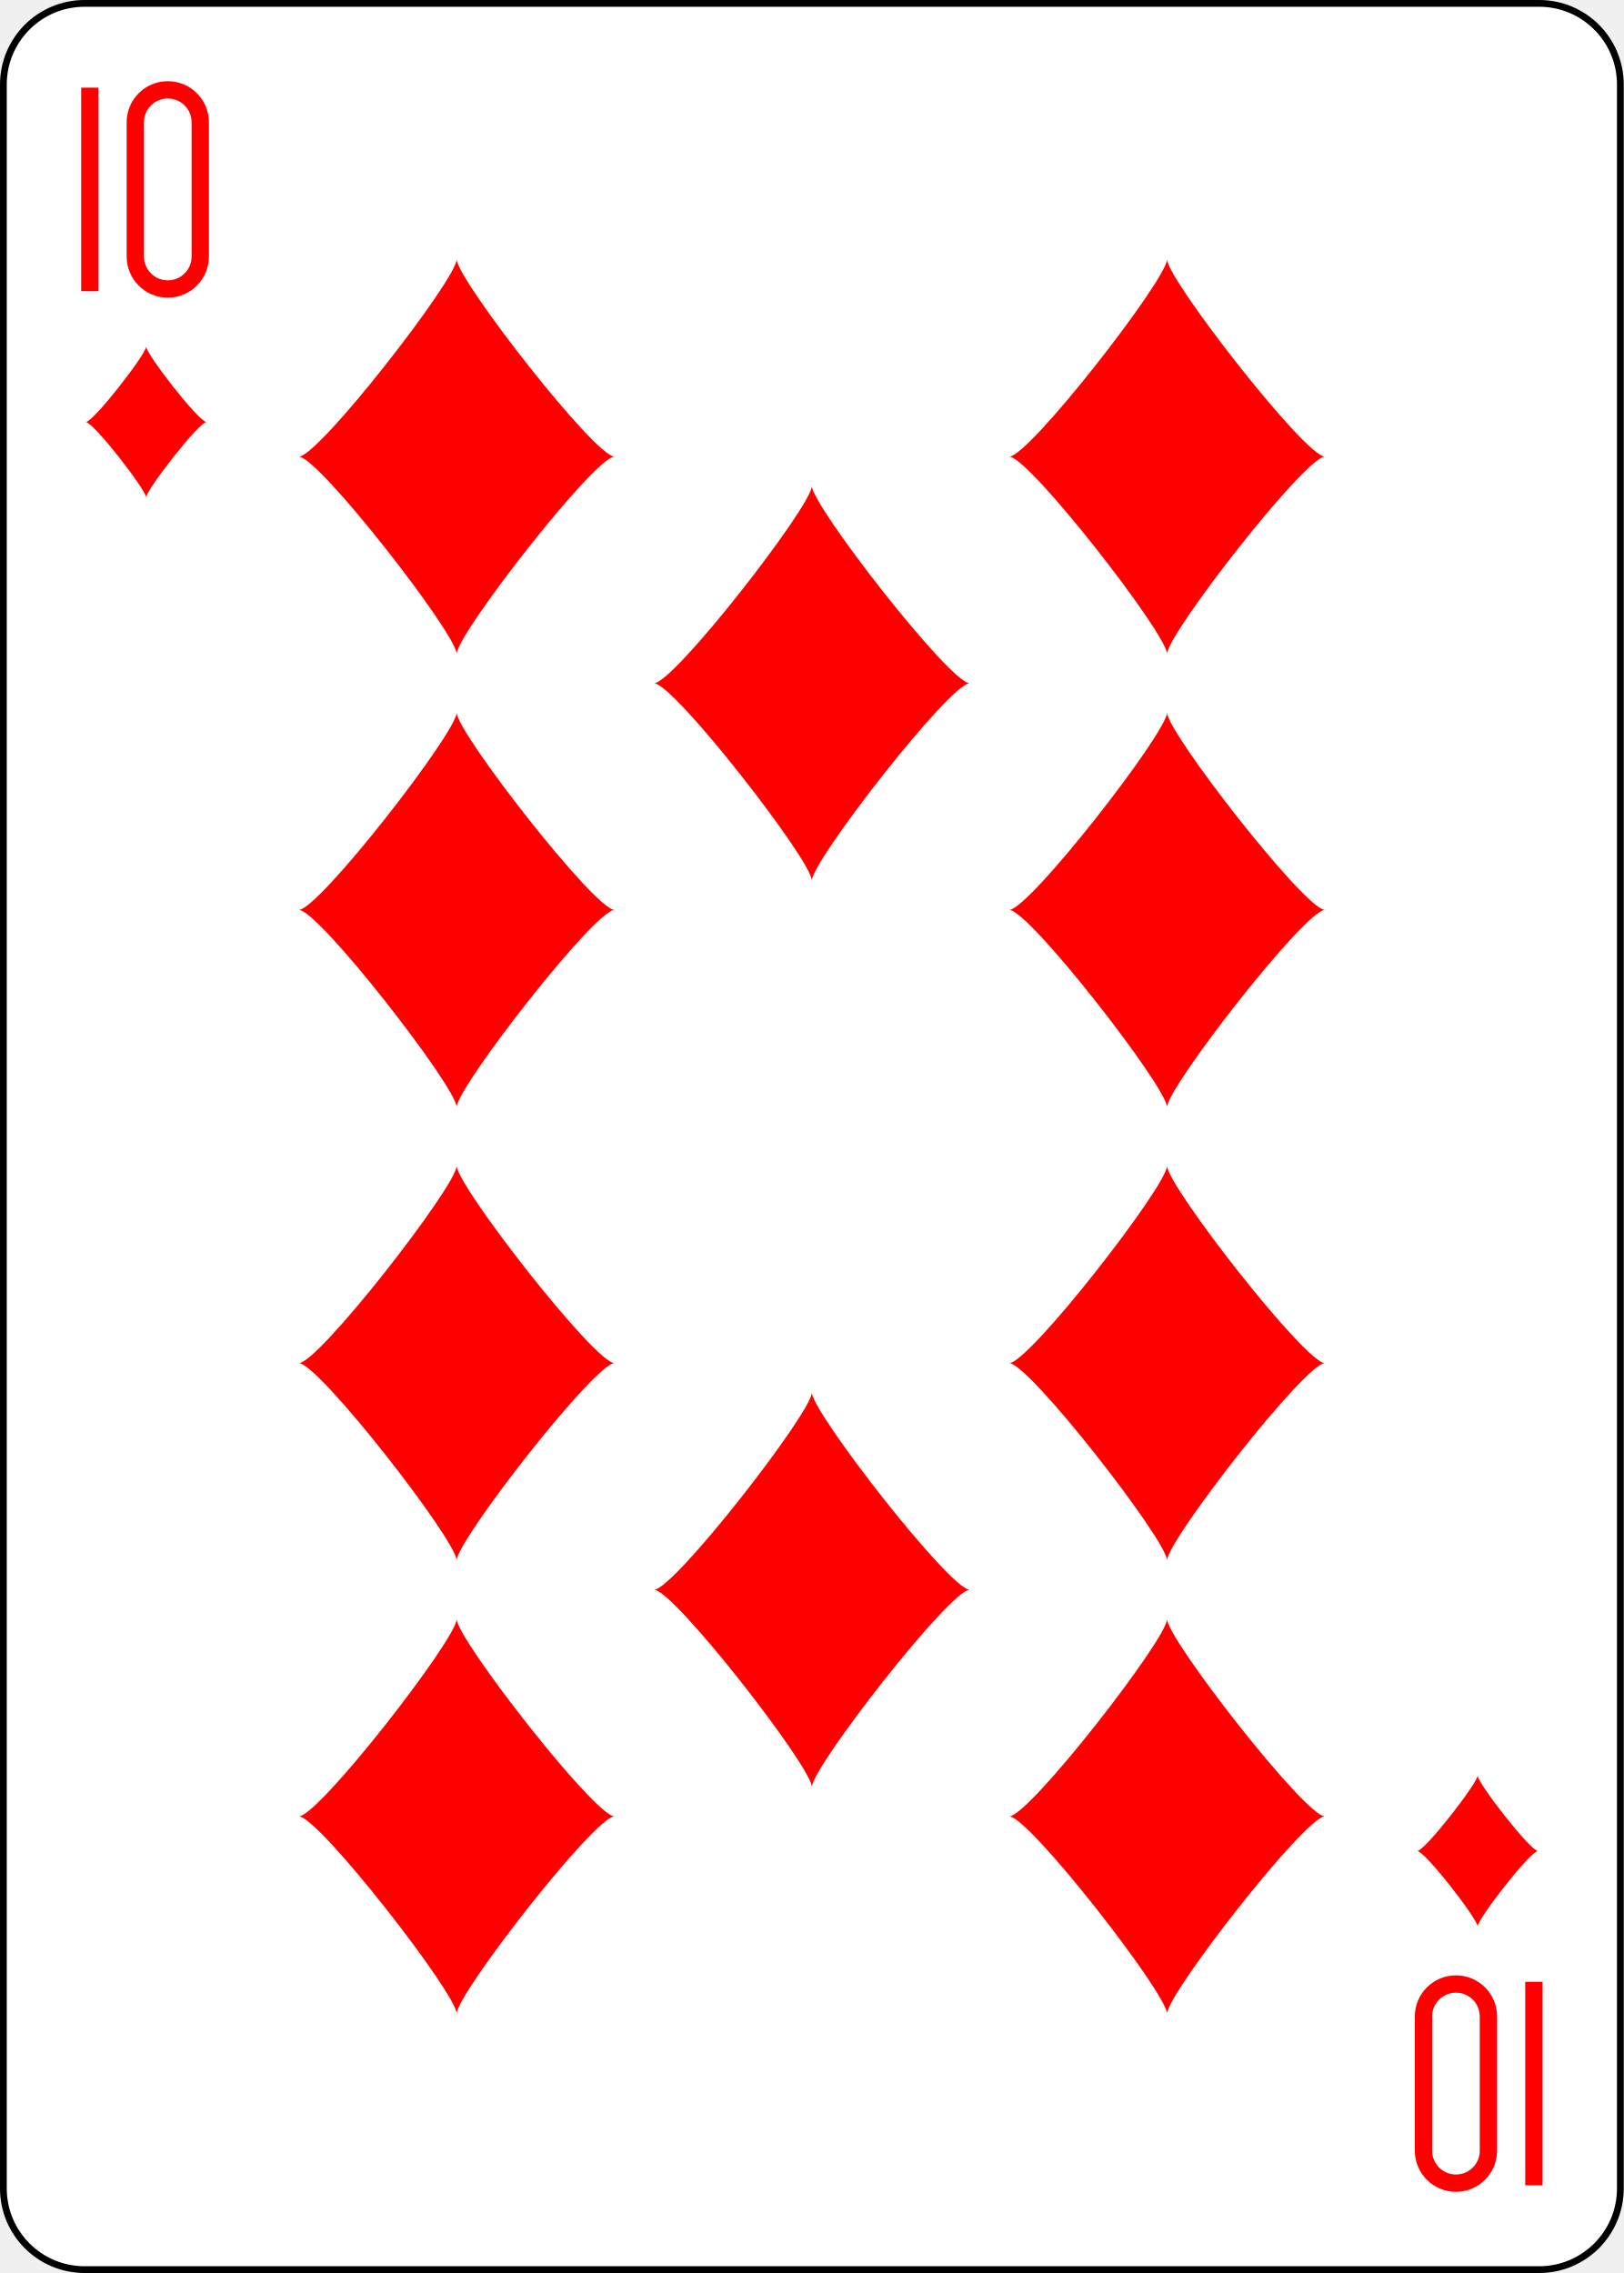
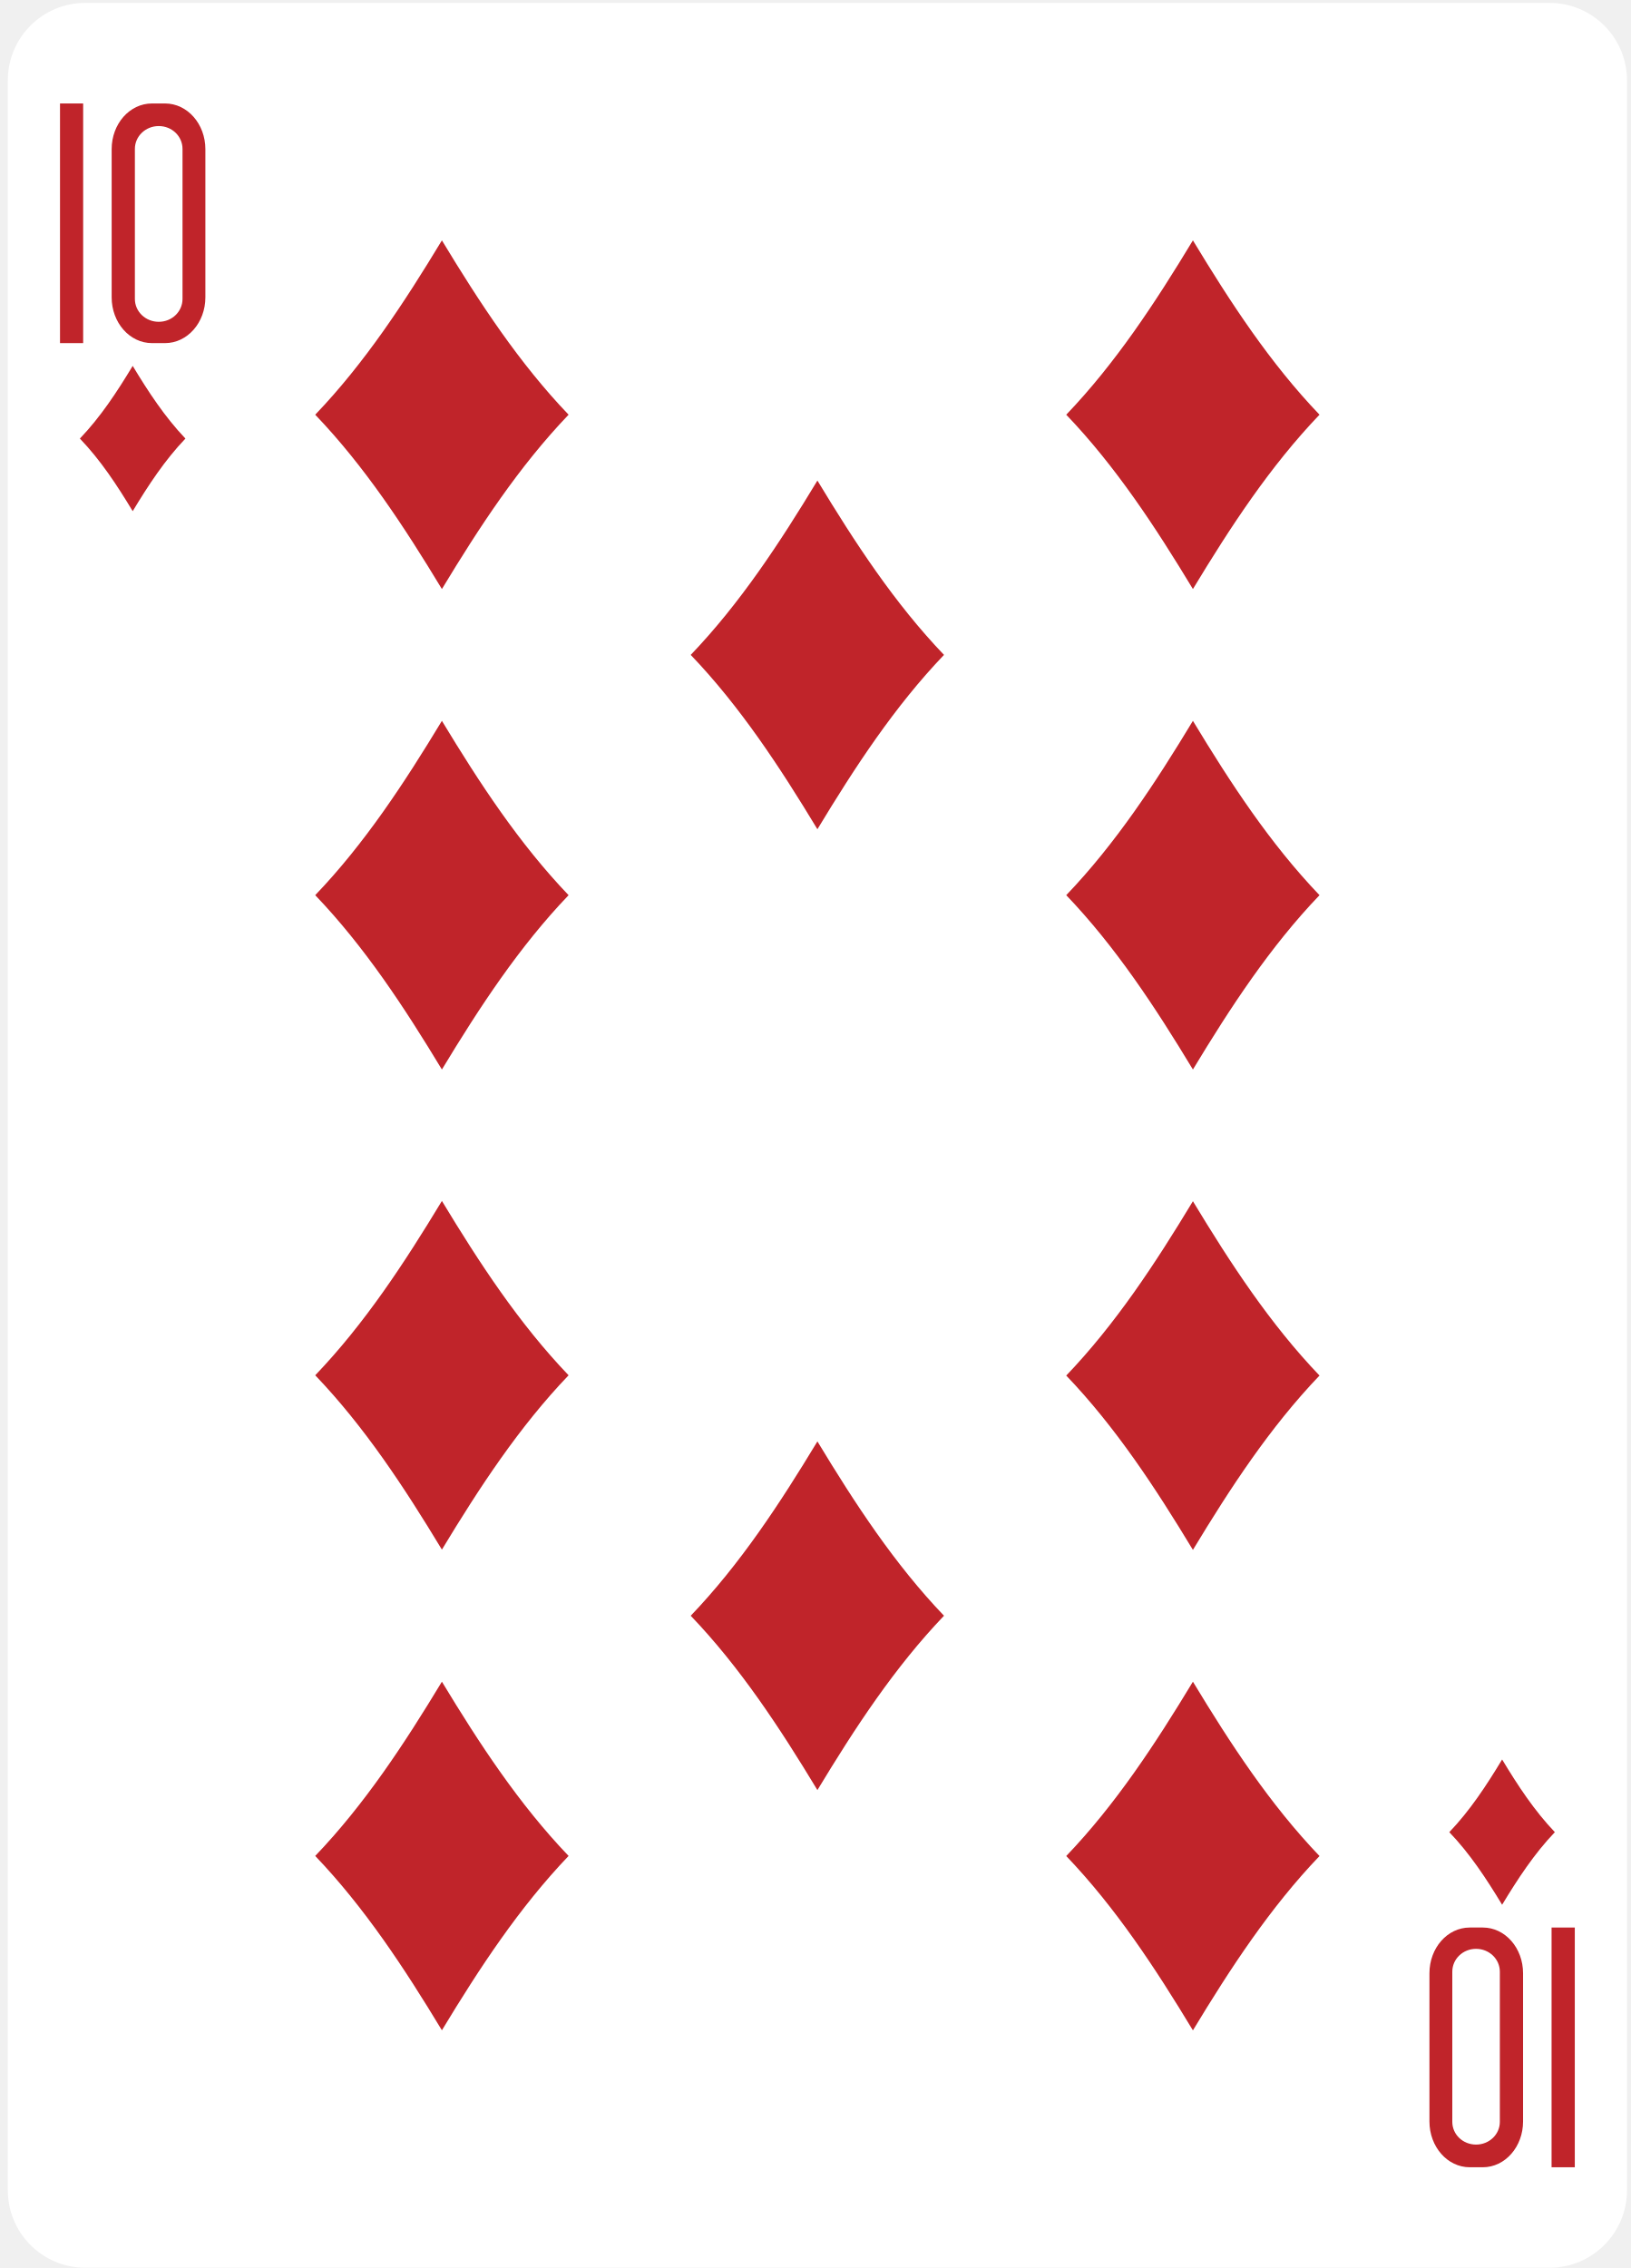
- <svg xmlns="http://www.w3.org/2000/svg" xmlns:xlink="http://www.w3.org/1999/xlink" class="card" face="TD" height="3.5in" preserveAspectRatio="none" viewBox="-120 -168 240 336" width="2.5in">
-   <defs>
-     <symbol id="SDT" viewBox="-600 -600 1200 1200" preserveAspectRatio="xMinYMid">
-       <path d="M-400 0C-350 0 0 -450 0 -500C0 -450 350 0 400 0C350 0 0 450 0 500C0 450 -350 0 -400 0Z" fill="red" />
-     </symbol>
-     <symbol id="VDT" viewBox="-500 -500 1000 1000" preserveAspectRatio="xMinYMid">
-       <path d="M-260 430L-260 -430M-50 0L-50 -310A150 150 0 0 1 250 -310L250 310A150 150 0 0 1 -50 310Z" stroke="red" stroke-width="80" stroke-linecap="square" stroke-miterlimit="1.5" fill="none" />
-     </symbol>
-   </defs>
-   <rect width="239" height="335" x="-119.5" y="-167.5" rx="12" ry="12" fill="white" stroke="black" />
-   <use xlink:href="#VDT" height="32" width="32" x="-114.4" y="-156" />
-   <use xlink:href="#SDT" height="26.769" width="26.769" x="-111.784" y="-119" />
-   <use xlink:href="#SDT" height="70" width="70" x="-87.501" y="-135.501" />
-   <use xlink:href="#SDT" height="70" width="70" x="17.501" y="-135.501" />
-   <use xlink:href="#SDT" height="70" width="70" x="-87.501" y="-68.5" />
-   <use xlink:href="#SDT" height="70" width="70" x="17.501" y="-68.5" />
-   <use xlink:href="#SDT" height="70" width="70" x="-35" y="-102" />
-   <g transform="rotate(180)">
-     <use xlink:href="#VDT" height="32" width="32" x="-114.4" y="-156" />
-     <use xlink:href="#SDT" height="26.769" width="26.769" x="-111.784" y="-119" />
-     <use xlink:href="#SDT" height="70" width="70" x="-87.501" y="-135.501" />
-     <use xlink:href="#SDT" height="70" width="70" x="17.501" y="-135.501" />
-     <use xlink:href="#SDT" height="70" width="70" x="-87.501" y="-68.5" />
-     <use xlink:href="#SDT" height="70" width="70" x="17.501" y="-68.5" />
-     <use xlink:href="#SDT" height="70" width="70" x="-35" y="-102" />
+ <svg xmlns="http://www.w3.org/2000/svg" width="179px" height="249px" viewBox="0 0 179 249" version="1.1">
+   <defs />
+   <g id="Page-1" stroke="none" stroke-width="1" fill="none" fill-rule="evenodd">
+     <path d="M9.36,0.32 L170.14,0.32 C174.83,0.32 178.64,4.13 178.64,8.82 L178.64,240.47 C178.64,245.16 174.83,248.97 170.14,248.97 L9.36,248.97 C4.66,248.97 0.86,245.16 0.86,240.47 L0.86,8.82 C0.86,4.13 4.66,0.32 9.36,0.32" id="Fill-560" fill="#FFFFFF" />
+     <path d="M14.57,56.12 C12.85,53.27 11.04,50.51 8.77,48.15 C11.04,45.78 12.85,43.02 14.57,40.17 C16.29,43.02 18.1,45.78 20.36,48.15 C18.1,50.51 16.29,53.27 14.57,56.12" id="Fill-562" fill="#C0242A" />
+     <path d="M130.98,64.67 C126.85,57.84 122.5,51.2 117.07,45.53 C122.5,39.86 126.85,33.22 130.98,26.39 C135.11,33.22 139.45,39.86 144.88,45.53 C139.45,51.2 135.11,57.84 130.98,64.67" id="Fill-563" fill="#C0242A" />
+     <path d="M164.93,209.12 C163.21,206.28 161.4,203.51 159.13,201.15 C161.4,198.78 163.21,196.02 164.93,193.17 C166.65,196.02 168.46,198.78 170.72,201.15 C168.46,203.51 166.65,206.28 164.93,209.12" id="Fill-564" fill="#C0242A" />
+     <path d="M48.52,64.67 C44.39,57.84 40.04,51.2 34.61,45.53 C40.04,39.86 44.39,33.22 48.52,26.39 C52.65,33.22 57,39.86 62.43,45.53 C57,51.2 52.65,57.84 48.52,64.67" id="Fill-565" fill="#C0242A" />
+     <path d="M130.98,117.42 C126.85,110.59 122.5,103.95 117.07,98.28 C122.5,92.61 126.85,85.97 130.98,79.14 C135.11,85.97 139.45,92.61 144.88,98.28 C139.45,103.95 135.11,110.59 130.98,117.42" id="Fill-566" fill="#C0242A" />
+     <path d="M48.52,117.42 C44.39,110.59 40.04,103.95 34.61,98.28 C40.04,92.61 44.39,85.97 48.52,79.14 C52.65,85.97 57,92.61 62.43,98.28 C57,103.95 52.65,110.59 48.52,117.42" id="Fill-567" fill="#C0242A" />
+     <path d="M89.75,91.04 C85.62,84.21 81.27,77.57 75.84,71.9 C81.27,66.23 85.62,59.59 89.75,52.76 C93.88,59.59 98.22,66.23 103.65,71.9 C98.22,77.57 93.88,84.21 89.75,91.04" id="Fill-568" fill="#C0242A" />
+     <path d="M48.52,222.9 C44.39,216.07 40.04,209.44 34.61,203.76 C40.04,198.09 44.39,191.46 48.52,184.63 C52.65,191.46 57,198.09 62.43,203.76 C57,209.44 52.65,216.07 48.52,222.9" id="Fill-569" fill="#C0242A" />
+     <path d="M130.98,222.91 C126.85,216.08 122.5,209.44 117.07,203.77 C122.5,198.1 126.85,191.46 130.98,184.63 C135.11,191.46 139.45,198.1 144.88,203.77 C139.45,209.44 135.11,216.08 130.98,222.91" id="Fill-570" fill="#C0242A" />
+     <path d="M130.98,170.16 C126.85,163.33 122.5,156.69 117.07,151.02 C122.5,145.35 126.85,138.71 130.98,131.88 C135.11,138.71 139.45,145.35 144.88,151.02 C139.45,156.69 135.11,163.33 130.98,170.16" id="Fill-571" fill="#C0242A" />
+     <path d="M48.52,170.13 C44.39,163.3 40.04,156.66 34.61,150.99 C40.04,145.32 44.39,138.68 48.52,131.85 C52.65,138.68 57,145.32 62.43,150.99 C57,156.66 52.65,163.3 48.52,170.13" id="Fill-572" fill="#C0242A" />
+     <path d="M89.75,196.53 C85.62,189.7 81.27,183.06 75.84,177.39 C81.27,171.72 85.62,165.08 89.75,158.25 C93.88,165.08 98.22,171.72 103.65,177.39 C98.22,183.06 93.88,189.7 89.75,196.53" id="Fill-573" fill="#C0242A" />
+     <polygon id="Fill-574" fill="#C0242A" points="6.59 37.67 9.13 37.67 9.13 11.36 6.59 11.36" />
+     <path d="M17.43,13.84 C18.88,13.84 20.04,14.96 20.04,16.35 L20.04,32.82 C20.04,34.21 18.88,35.33 17.43,35.33 C15.98,35.33 14.81,34.21 14.81,32.82 L14.81,16.35 C14.81,14.96 15.98,13.84 17.43,13.84 L17.43,13.84 Z M16.69,11.36 C14.23,11.36 12.26,13.6 12.26,16.38 L12.26,32.64 C12.26,35.43 14.24,37.67 16.69,37.67 L18.12,37.67 C20.57,37.67 22.55,35.43 22.55,32.64 L22.55,16.38 C22.55,13.6 20.57,11.36 18.12,11.36 L16.69,11.36 L16.69,11.36 Z" id="Fill-575" fill="#C0242A" />
+     <polygon id="Fill-576" fill="#C0242A" points="170.36 237.94 172.91 237.94 172.91 211.62 170.36 211.62" />
+     <path d="M162.07,235.45 C160.62,235.45 159.46,234.34 159.46,232.95 L159.46,216.47 C159.46,215.08 160.62,213.96 162.07,213.96 C163.51,213.96 164.68,215.08 164.68,216.47 L164.68,232.95 C164.68,234.34 163.51,235.45 162.07,235.45 L162.07,235.45 Z M162.81,237.94 C165.26,237.94 167.23,235.69 167.23,232.91 L167.23,216.65 C167.23,213.86 165.26,211.62 162.81,211.62 L161.38,211.62 C158.92,211.62 156.95,213.86 156.95,216.65 L156.95,232.91 C156.95,235.69 158.92,237.94 161.38,237.94 L162.81,237.94 L162.81,237.94 Z" id="Fill-577" fill="#C0242A" />
  </g>
</svg>
